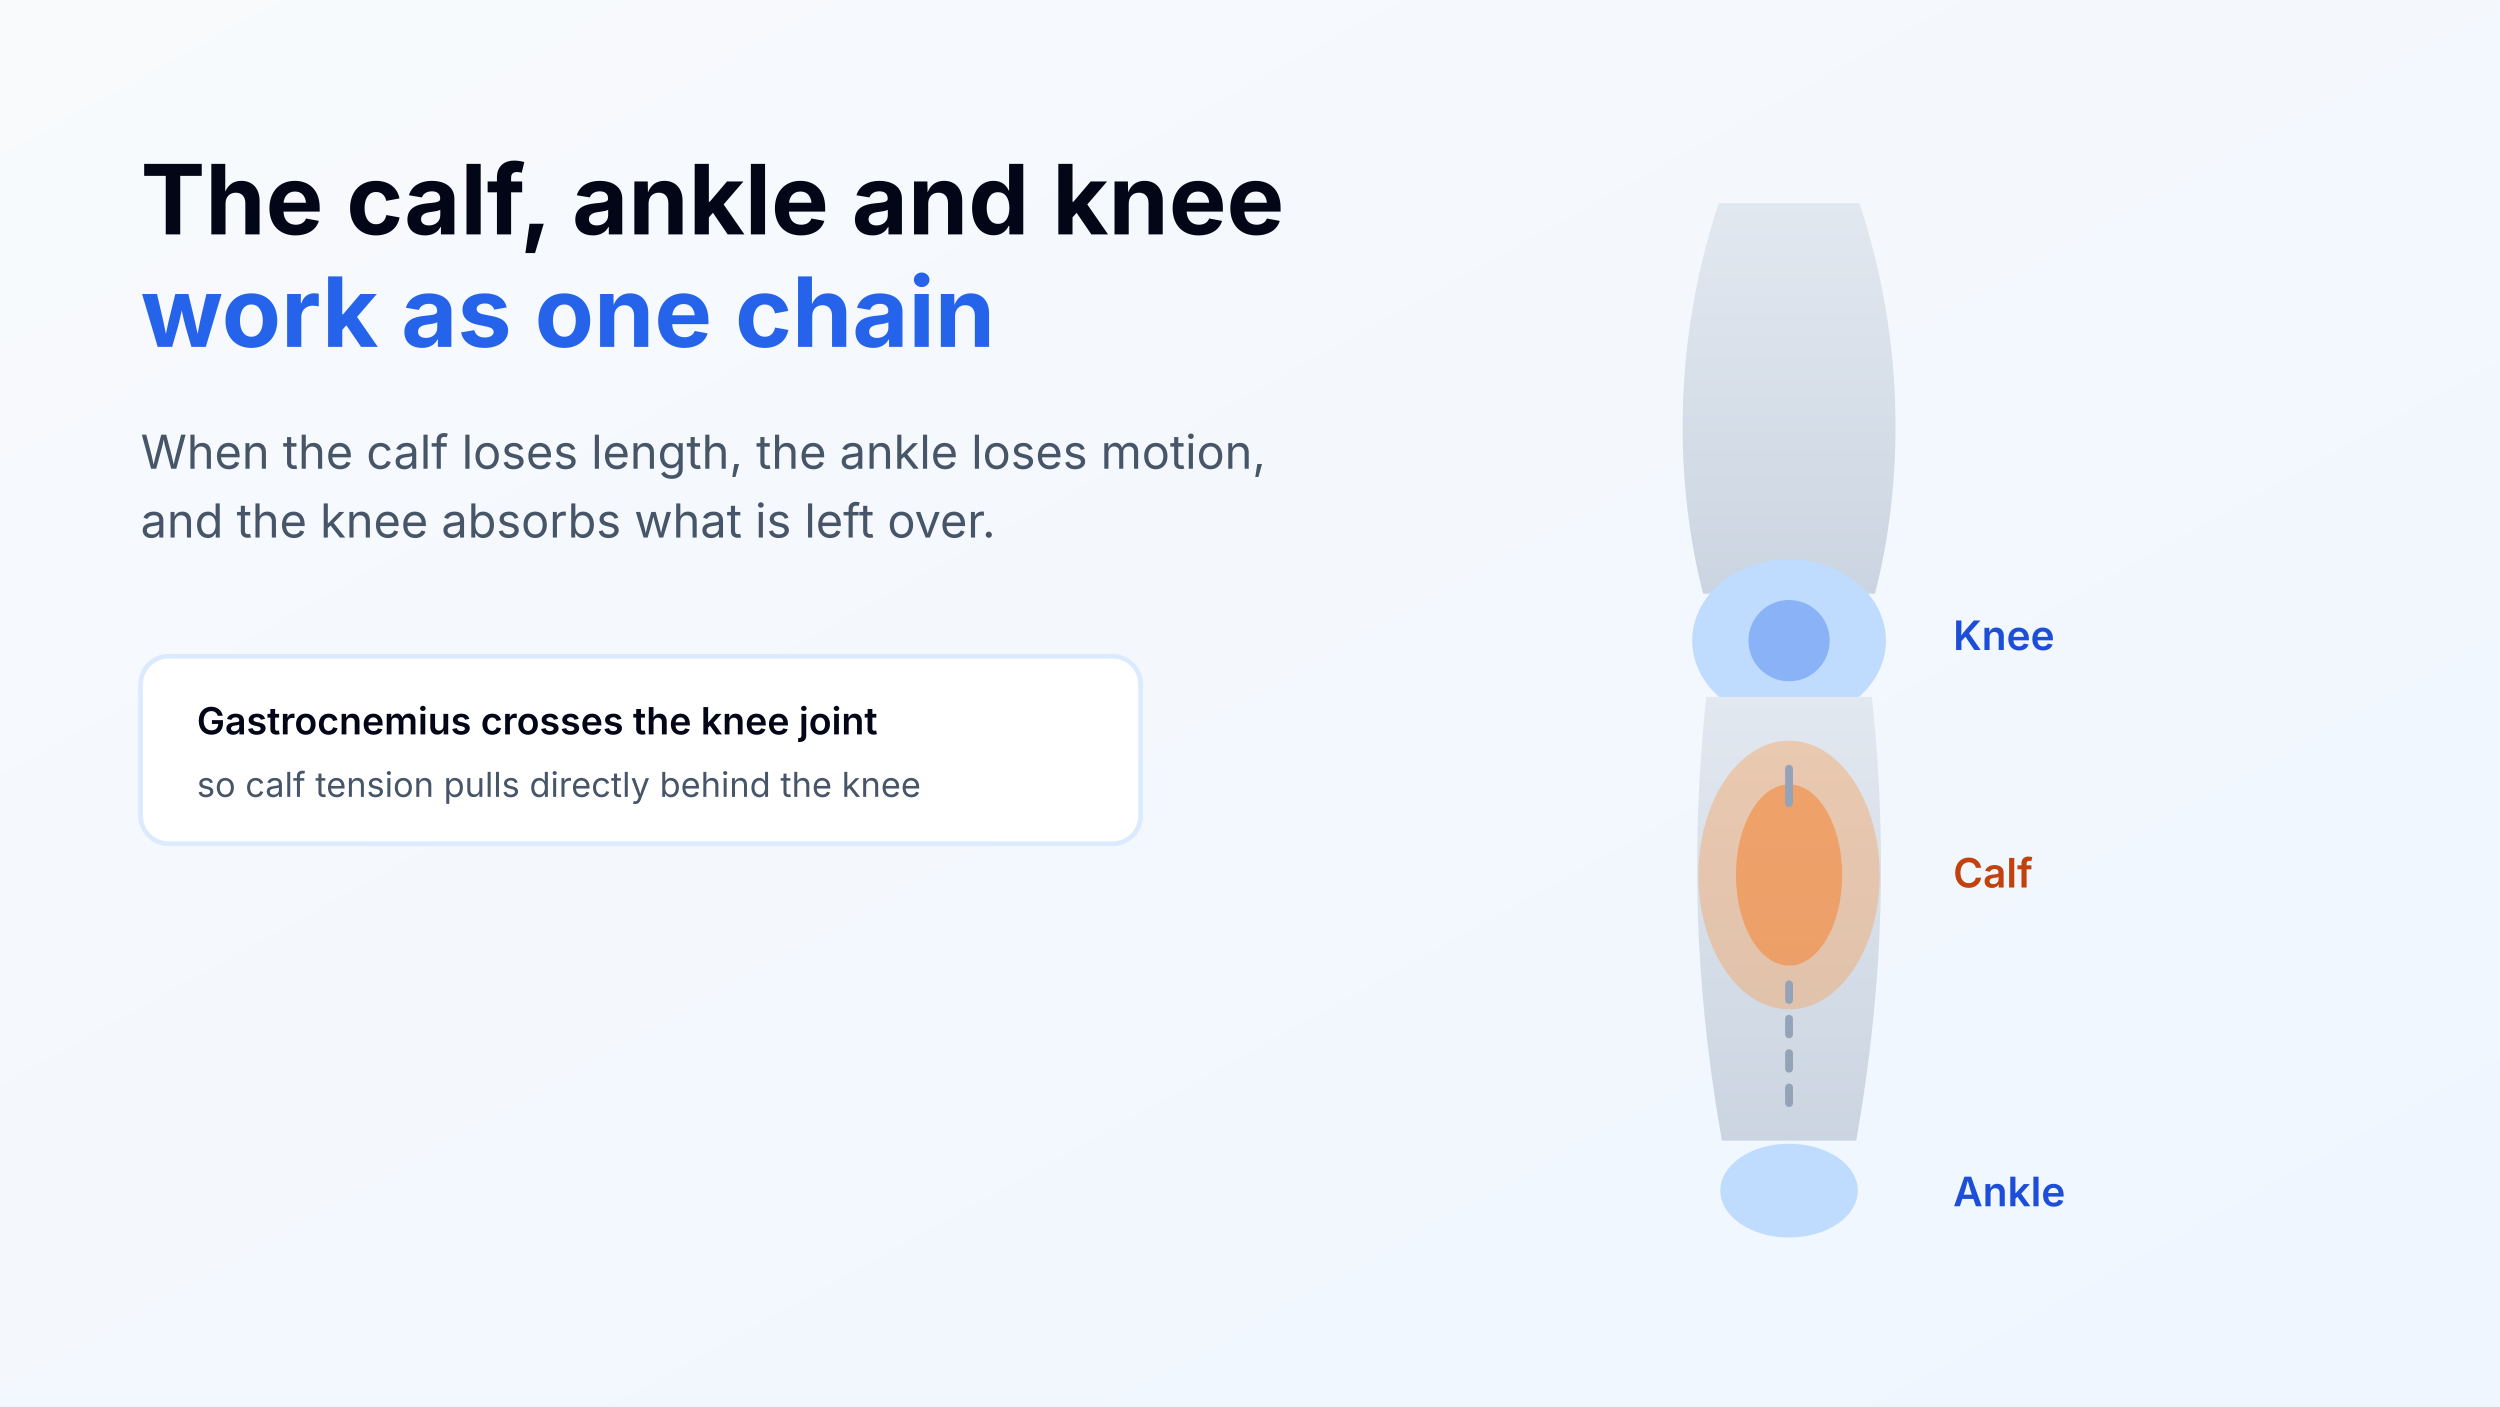
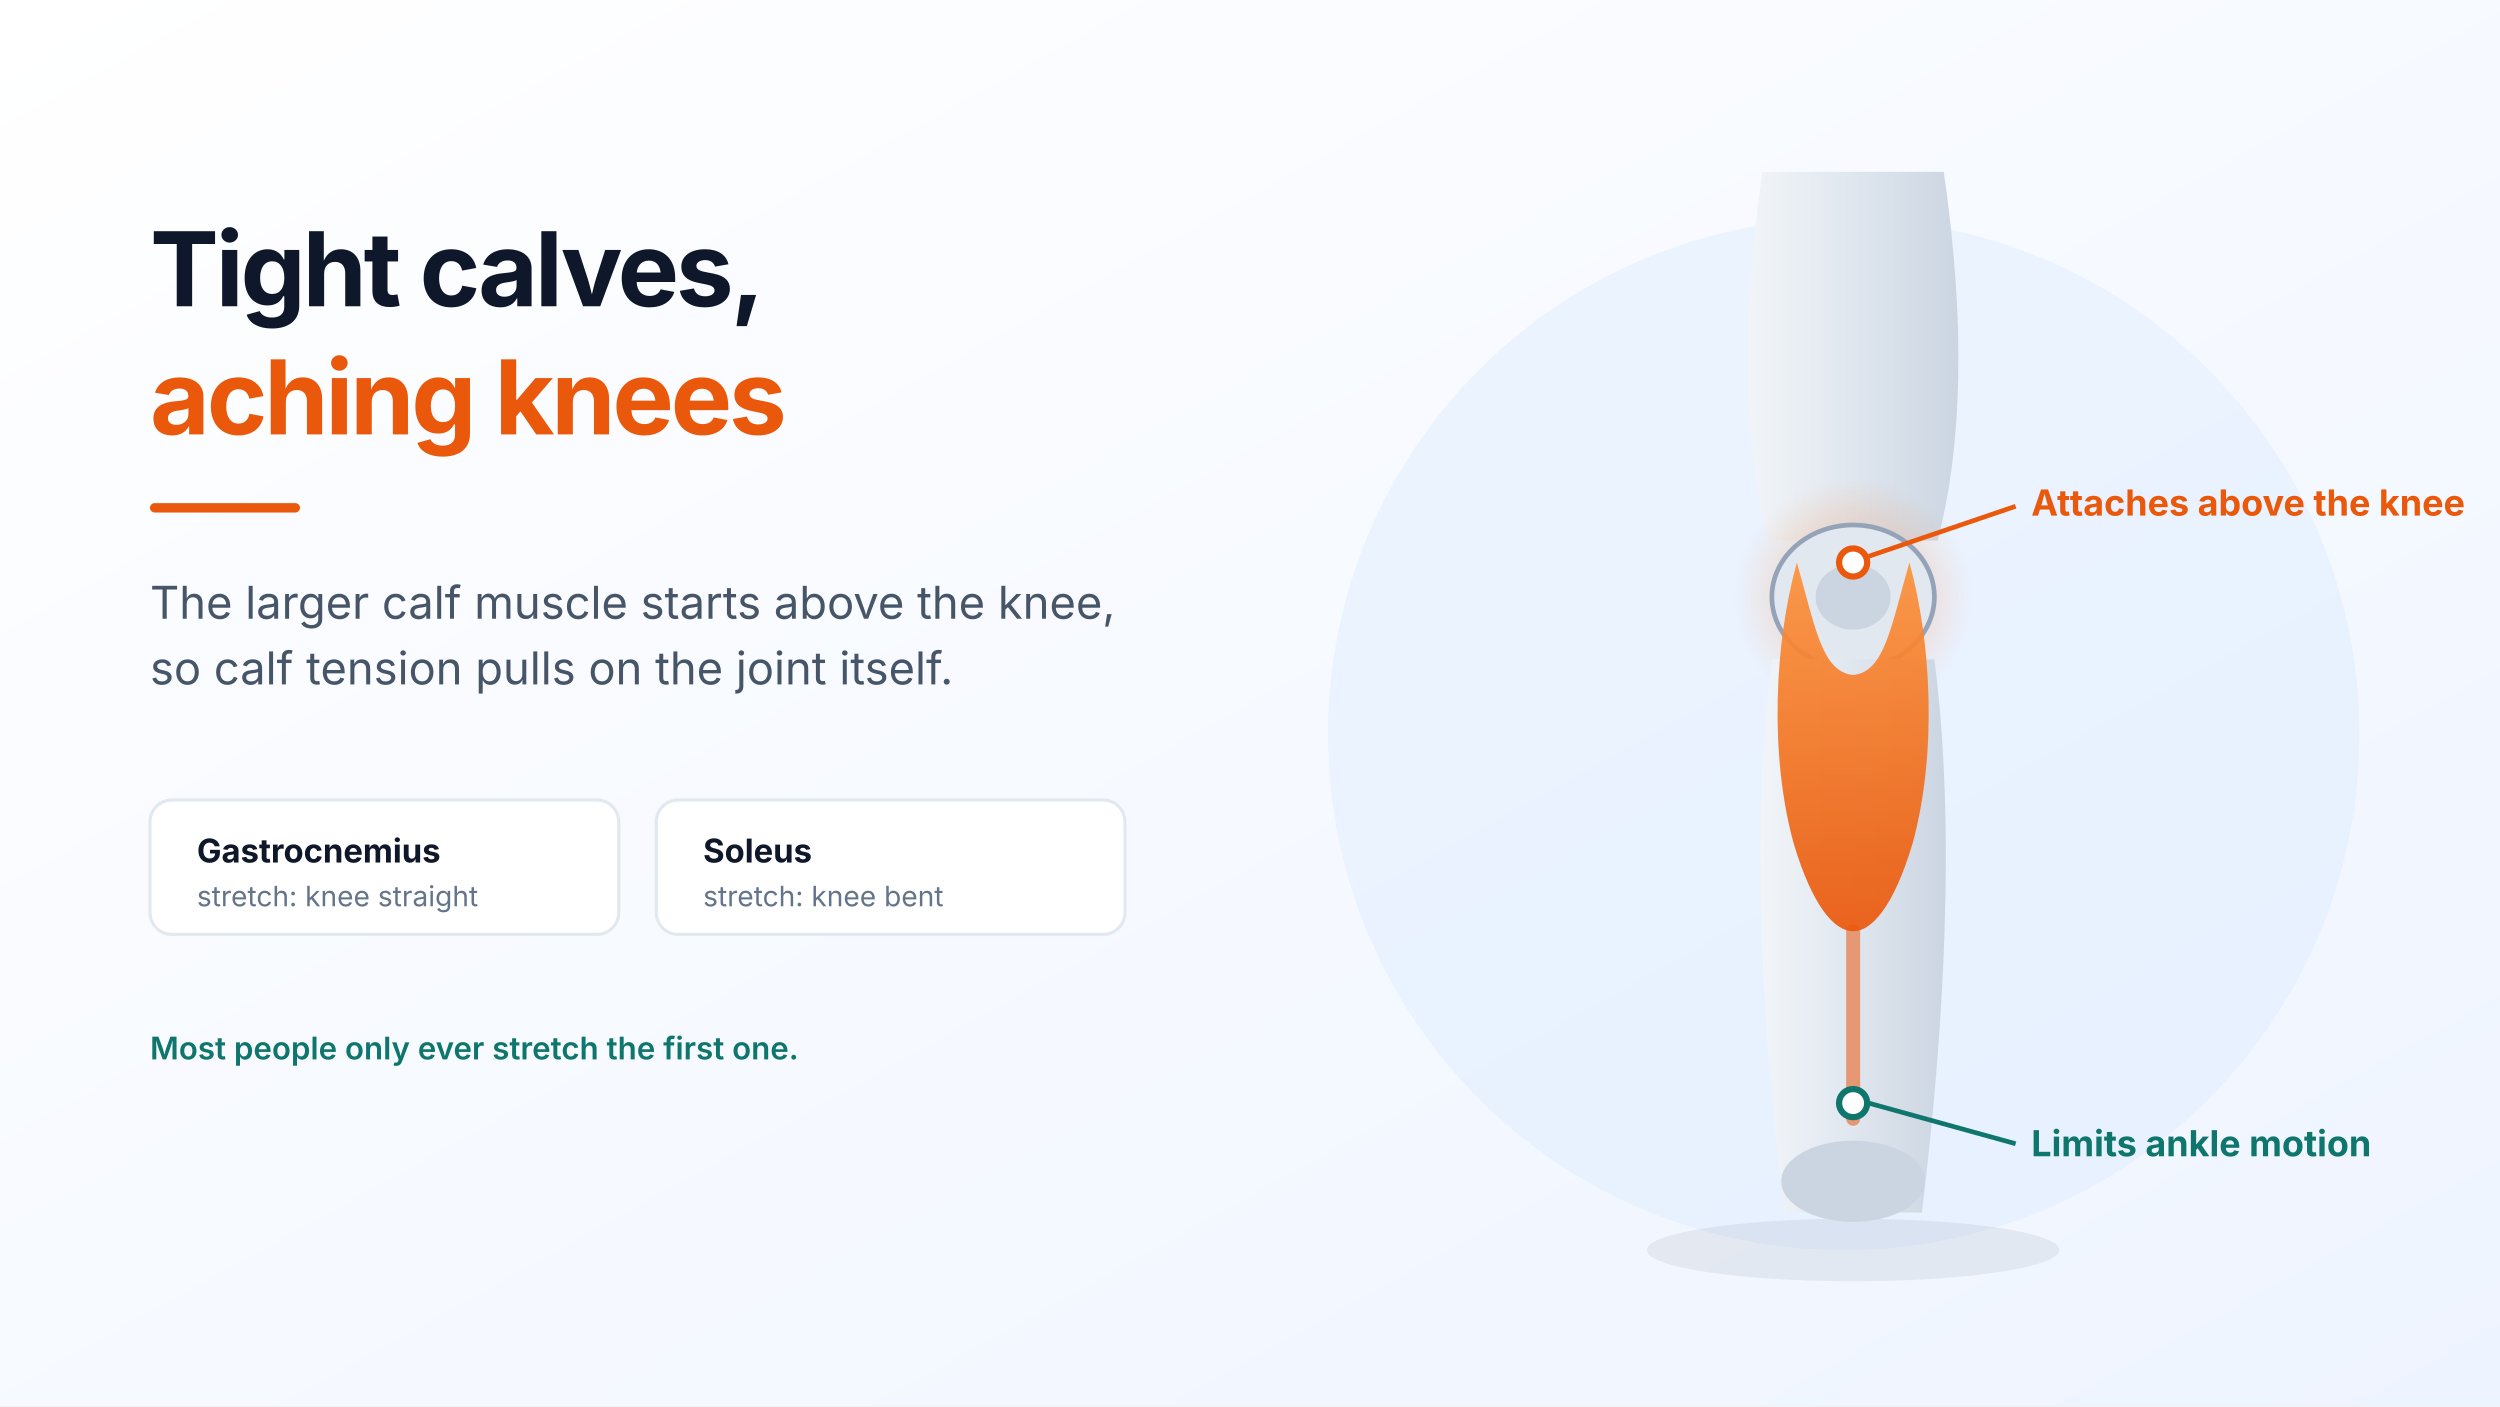
<svg xmlns="http://www.w3.org/2000/svg" viewBox="0 0 1600 900" role="img" aria-labelledby="t d">
  <defs>
-     <linearGradient id="bg" x1="0" y1="0" x2="1" y2="1">
-       <stop stop-color="#f8fafc" />
-       <stop offset="1" stop-color="#eff6ff" />
+     <linearGradient id="sky" x1="0" y1="0" x2="1" y2="1">
+       <stop stop-color="#ffffff" />
+       <stop offset="1" stop-color="#eef4ff" />
    </linearGradient>
-     <linearGradient id="lg" x1="0" y1="0" x2="0" y2="1">
-       <stop stop-color="#e2e8f0" />
+     <linearGradient id="limb" x1="0" y1="0" x2="1" y2="0">
+       <stop stop-color="#f1f5f9" />
+       <stop offset=".45" stop-color="#e2e8f0" />
      <stop offset="1" stop-color="#cbd5e1" />
    </linearGradient>
+     <linearGradient id="musc" x1="0" y1="0" x2="0" y2="1">
+       <stop stop-color="#fb923c" />
+       <stop offset="1" stop-color="#ea580c" />
+     </linearGradient>
+     <radialGradient id="hot" cx="50%" cy="50%" r="50%">
+       <stop offset="0" stop-color="#f97316" stop-opacity=".38" />
+       <stop offset="1" stop-color="#f97316" stop-opacity="0" />
+     </radialGradient>
  </defs>
-   <rect width="1600" height="900" fill="url(#bg)" />
-   <text x="90" y="150" font-family="Inter,Arial,Helvetica,sans-serif" font-size="62" font-weight="700" fill="#020617">The calf, ankle and knee</text>
-   <text x="90" y="222" font-family="Inter,Arial,Helvetica,sans-serif" font-size="62" font-weight="700" fill="#2563eb">work as one chain</text>
-   <text x="90" y="300" font-family="Inter,Arial,Helvetica,sans-serif" font-size="30" fill="#475569">When the calf loses length, the ankle loses motion,</text>
-   <text x="90" y="344" font-family="Inter,Arial,Helvetica,sans-serif" font-size="30" fill="#475569">and the knee absorbs what is left over.</text>
-   <g transform="translate(950,90)">
-     <path d="M150 40 C120 130, 122 220, 140 290 L250 290 C268 220, 270 130, 240 40 Z" fill="url(#lg)" />
-     <ellipse cx="195" cy="320" rx="62" ry="52" fill="#bfdbfe" />
-     <circle cx="195" cy="320" r="26" fill="#2563eb" opacity=".35" />
-     <path d="M142 356 C130 470, 138 560, 152 640 L238 640 C252 560, 260 470, 248 356 Z" fill="url(#lg)" />
-     <ellipse cx="195" cy="470" rx="58" ry="86" fill="#fb923c" opacity=".35" />
-     <ellipse cx="195" cy="470" rx="34" ry="58" fill="#f97316" opacity=".45" />
-     <ellipse cx="195" cy="672" rx="44" ry="30" fill="#bfdbfe" />
-     <text x="300" y="326" font-family="Inter,Arial,Helvetica,sans-serif" font-size="26" font-weight="600" fill="#1d4ed8">Knee</text>
-     <text x="300" y="478" font-family="Inter,Arial,Helvetica,sans-serif" font-size="26" font-weight="600" fill="#c2410c">Calf</text>
-     <text x="300" y="682" font-family="Inter,Arial,Helvetica,sans-serif" font-size="26" font-weight="600" fill="#1d4ed8">Ankle</text>
-     <path d="M195 402 L195 424" stroke="#94a3b8" stroke-width="5" stroke-linecap="round" />
-     <path d="M195 540 L195 620" stroke="#94a3b8" stroke-width="5" stroke-linecap="round" stroke-dasharray="10 12" />
+   <rect width="1600" height="900" fill="url(#sky)" />
+   <circle cx="1180" cy="470" r="330" fill="#dbeafe" opacity=".45" />
+   <text x="96" y="196" font-family="Inter,Arial,Helvetica,sans-serif" font-size="66" font-weight="700" fill="#0f172a" letter-spacing="-2">Tight calves,</text>
+   <text x="96" y="278" font-family="Inter,Arial,Helvetica,sans-serif" font-size="66" font-weight="700" fill="#ea580c" letter-spacing="-2">aching knees</text>
+   <rect x="96" y="322" width="96" height="6" rx="3" fill="#ea580c" />
+   <text x="96" y="396" font-family="Inter,Arial,Helvetica,sans-serif" font-size="29" fill="#475569">The larger calf muscle starts above the knee,</text>
+   <text x="96" y="438" font-family="Inter,Arial,Helvetica,sans-serif" font-size="29" fill="#475569">so calf tension pulls on the joint itself.</text>
+   <g font-family="Inter,Arial,Helvetica,sans-serif">
+     <rect x="96" y="512" width="300" height="86" rx="14" fill="#ffffff" stroke="#e2e8f0" stroke-width="2" />
+     <text x="126" y="552" font-size="21" font-weight="700" fill="#0f172a">Gastrocnemius</text>
+     <text x="126" y="580" font-size="18" fill="#64748b">stretch: knee straight</text>
+     <rect x="420" y="512" width="300" height="86" rx="14" fill="#ffffff" stroke="#e2e8f0" stroke-width="2" />
+     <text x="450" y="552" font-size="21" font-weight="700" fill="#0f172a">Soleus</text>
+     <text x="450" y="580" font-size="18" fill="#64748b">stretch: knee bent</text>
  </g>
-   <rect x="90" y="420" width="640" height="120" rx="18" fill="#ffffff" stroke="#dbeafe" stroke-width="3" />
-   <text x="126" y="470" font-family="Inter,Arial,Helvetica,sans-serif" font-size="24" font-weight="600" fill="#020617">Gastrocnemius crosses the knee joint</text>
-   <text x="126" y="510" font-family="Inter,Arial,Helvetica,sans-serif" font-size="22" fill="#475569">so calf tension pulls directly behind the knee</text>
+   <text x="96" y="678" font-family="Inter,Arial,Helvetica,sans-serif" font-size="20" font-weight="600" fill="#0f766e">Most people only ever stretch the first one.</text>
+   <g transform="translate(1010,110)">
+     <ellipse cx="176" cy="690" rx="132" ry="20" fill="#0f172a" opacity=".07" />
+     <path d="M118 0 C104 96, 106 176, 122 236 L230 236 C246 176, 248 96, 234 0 Z" fill="url(#limb)" />
+     <circle cx="176" cy="272" r="76" fill="url(#hot)" />
+     <ellipse cx="176" cy="272" rx="52" ry="46" fill="#e2e8f0" stroke="#94a3b8" stroke-width="3" />
+     <ellipse cx="176" cy="272" rx="24" ry="21" fill="#cbd5e1" />
+     <path d="M124 312 C110 420, 118 552, 132 666 L220 666 C234 552, 242 420, 228 312 Z" fill="url(#limb)" />
+     <path d="M140 250 C126 300, 122 372, 138 430 C150 470, 164 486, 176 486 C188 486, 202 470, 214 430 C230 372, 226 300, 212 250 C200 292, 196 320, 176 322 C156 320, 152 292, 140 250 Z" fill="url(#musc)" opacity=".92" />
+     <path d="M176 486 L176 606" stroke="#ea580c" stroke-width="9" stroke-linecap="round" opacity=".55" />
+     <ellipse cx="176" cy="646" rx="46" ry="26" fill="#cbd5e1" />
+     <circle cx="176" cy="250" r="9" fill="#ffffff" stroke="#ea580c" stroke-width="4" />
+     <path d="M186 246 L280 214" stroke="#ea580c" stroke-width="3" />
+     <text x="290" y="220" font-family="Inter,Arial,Helvetica,sans-serif" font-size="23" font-weight="700" fill="#ea580c">Attaches above the knee</text>
+     <circle cx="176" cy="596" r="9" fill="#ffffff" stroke="#0f766e" stroke-width="4" />
+     <path d="M186 596 L280 622" stroke="#0f766e" stroke-width="3" />
+     <text x="290" y="630" font-family="Inter,Arial,Helvetica,sans-serif" font-size="23" font-weight="700" fill="#0f766e">Limits ankle motion</text>
+   </g>
</svg>
